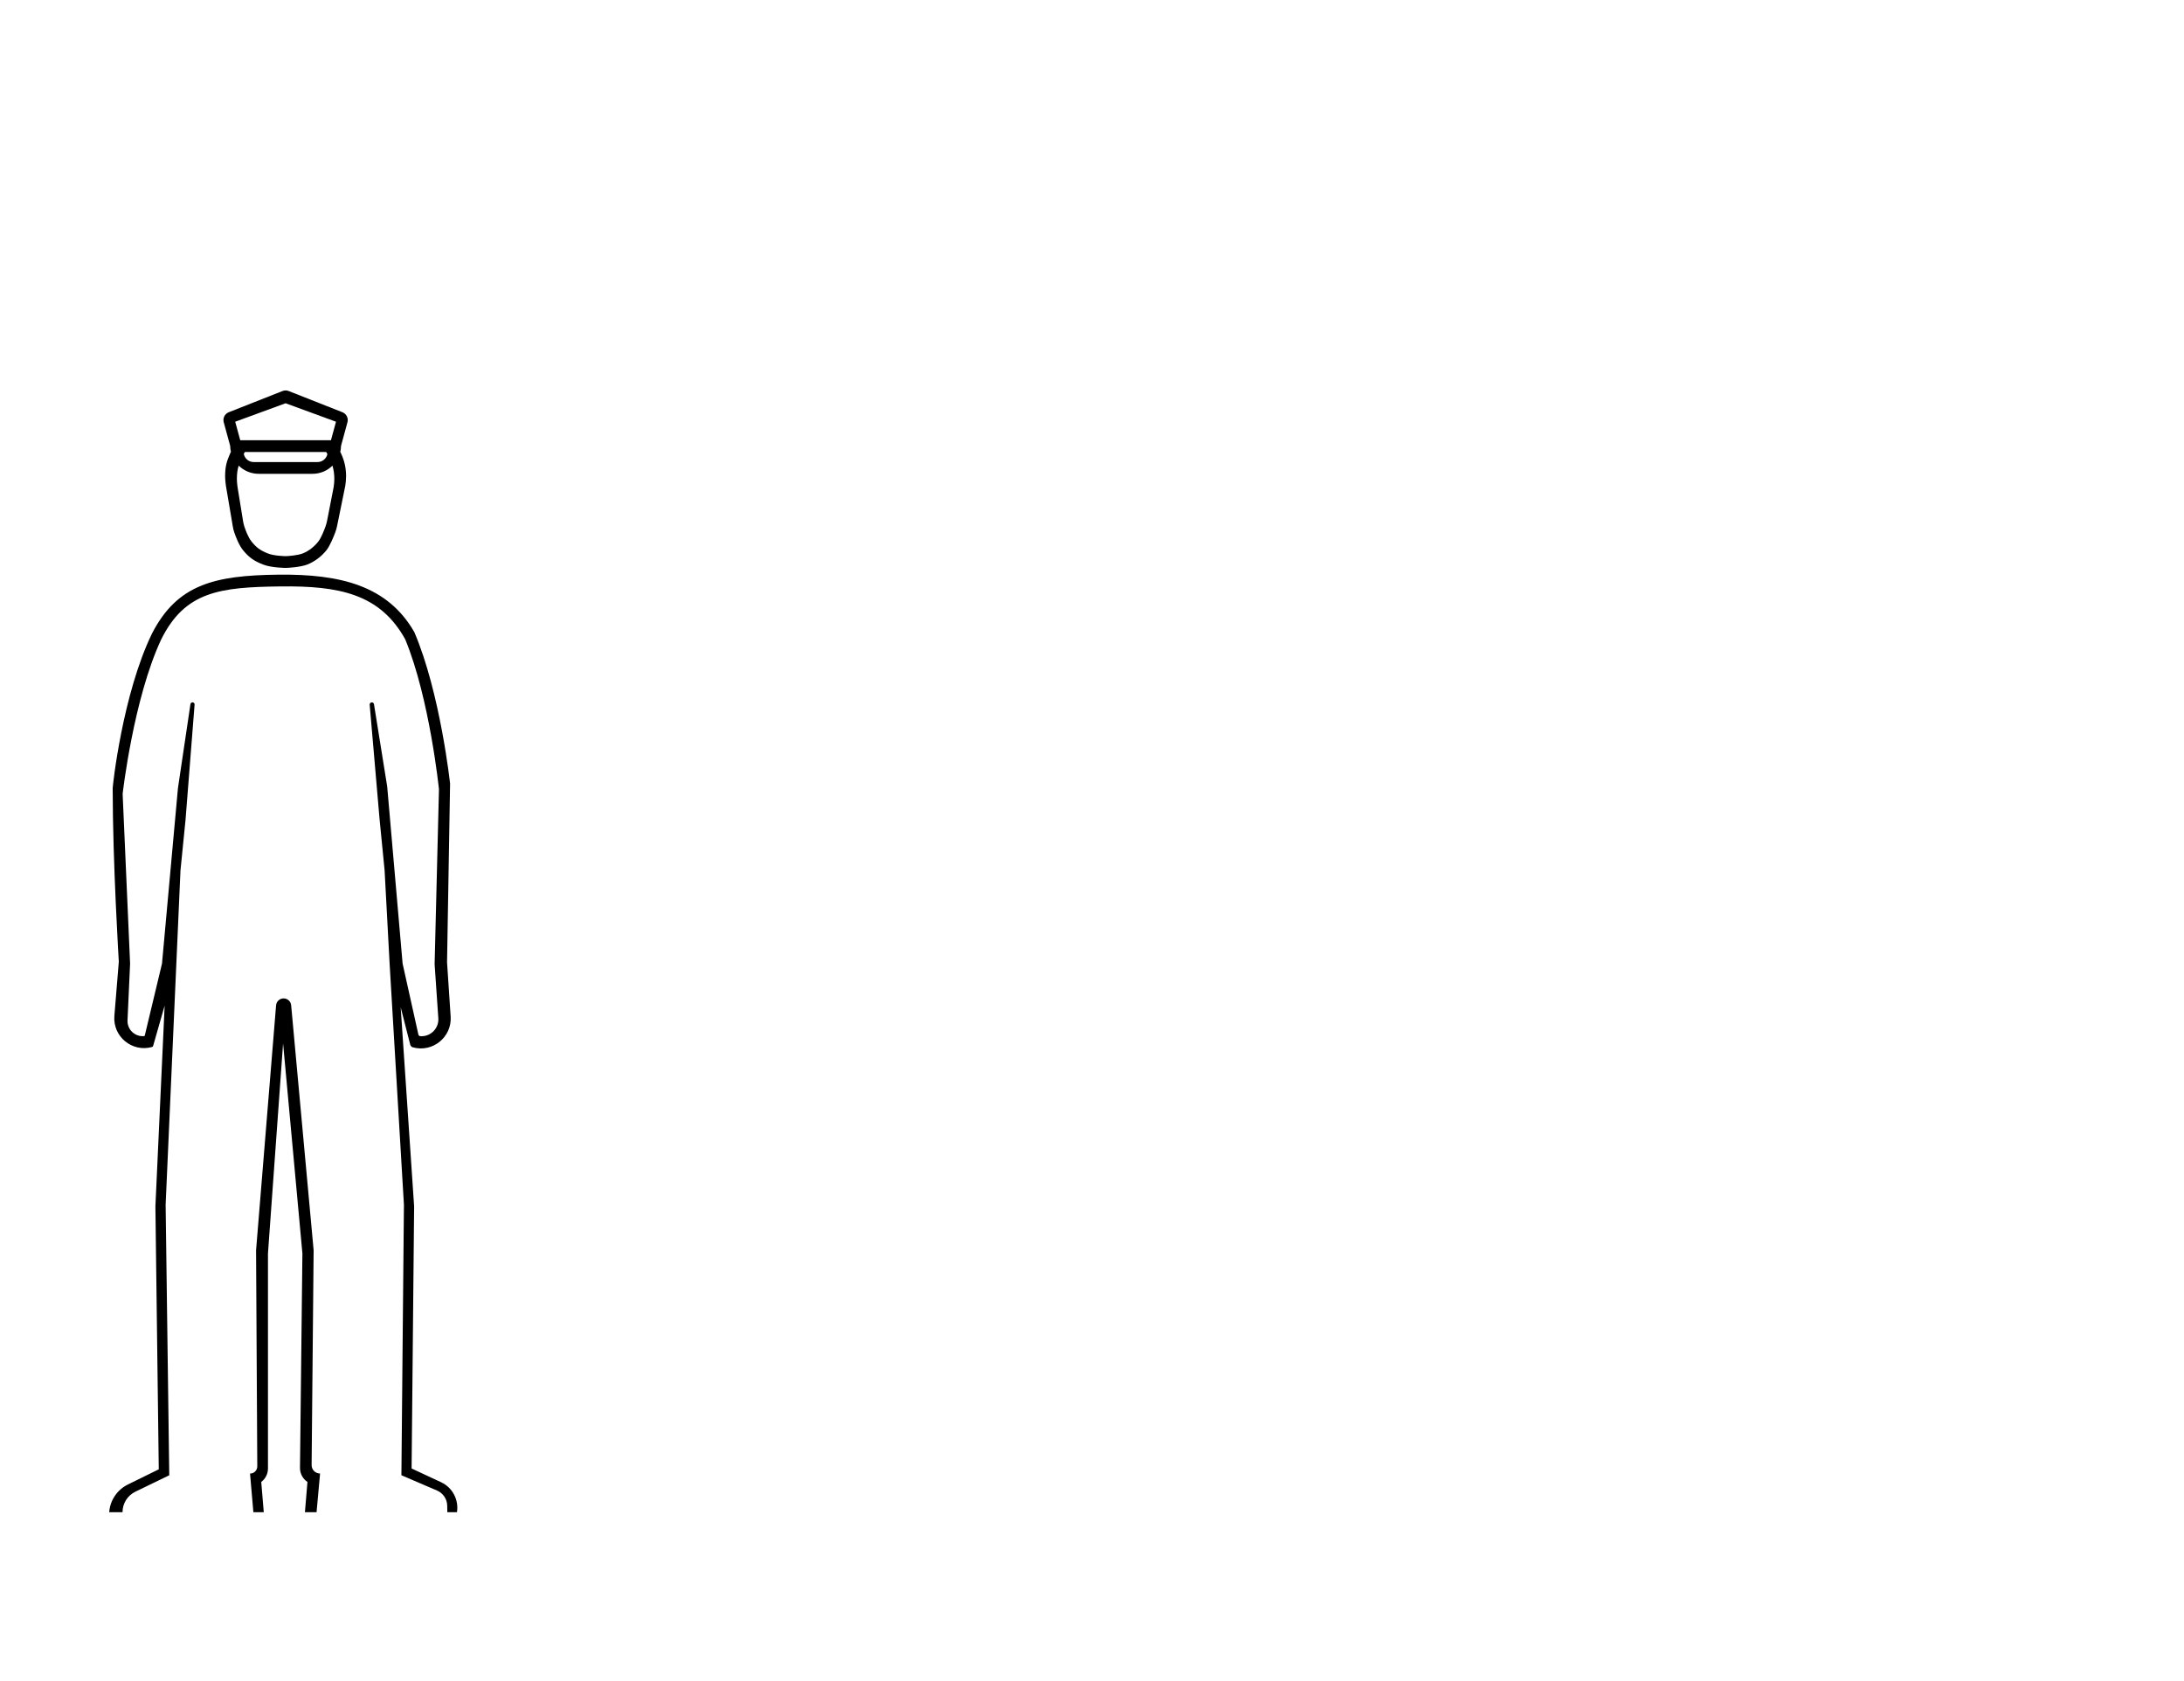
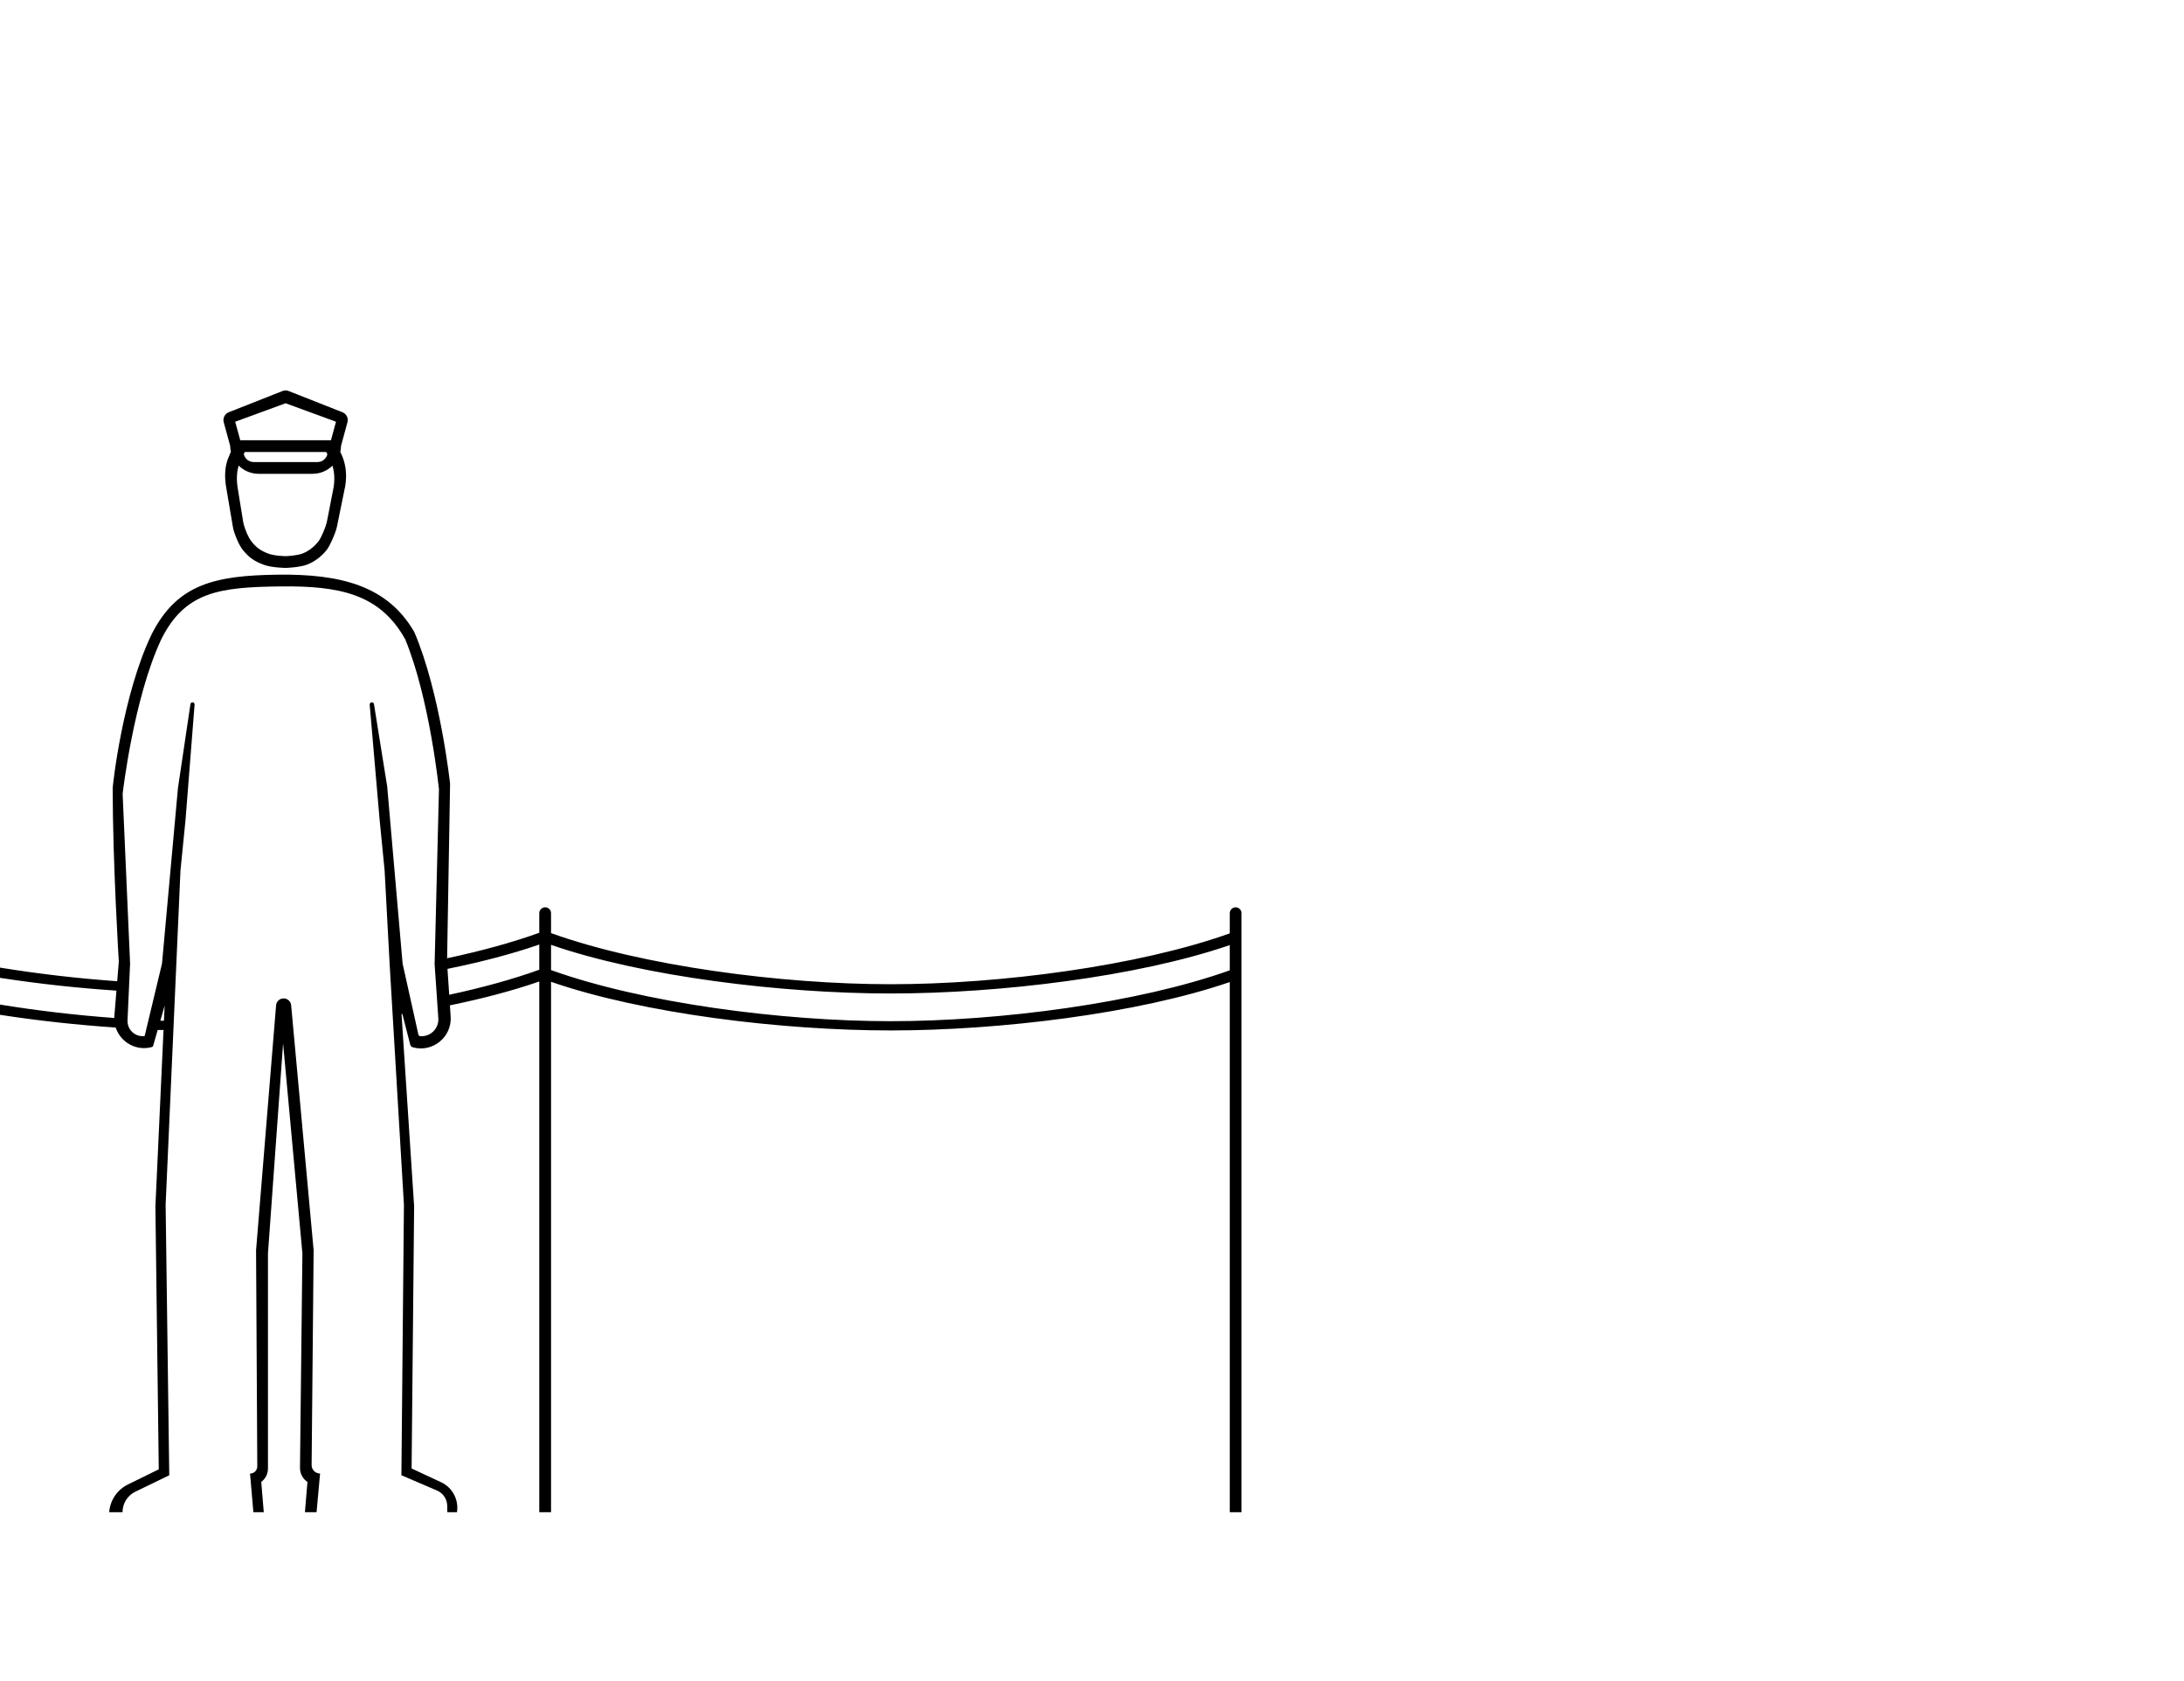
<svg xmlns="http://www.w3.org/2000/svg" width="1300" height="1000" viewBox="0 0 1300 1000" fill="none">
-   <path fill-rule="evenodd" clip-rule="evenodd" d="M206.822 251.321L202.997 265.346C202.972 266.575 202.817 267.773 202.545 268.925C202.728 269.297 202.907 269.674 203.081 270.054C205.091 274.437 205.998 278.669 206 283.452C206 285.255 205.8 287.411 205.514 289.194L200.65 313.027C200.399 314.256 200.075 315.468 199.637 316.644C198.596 319.437 196.435 324.821 194.324 327.473C191.399 331.149 187.157 334.402 182.649 336.086C178.88 337.494 171.842 337.996 170 338C170 338 161.699 337.931 156.865 336.086C151.417 334.007 148.382 331.977 144.703 327.511C142.213 324.489 140.265 319.288 139.381 316.658C139.019 315.579 138.77 314.47 138.58 313.348L134.487 289.194C134.487 289.194 133.992 285.702 134 283.452C134.02 278.101 134.746 274.959 136.919 270.054C137.097 269.653 137.273 269.266 137.448 268.893C137.18 267.75 137.028 266.564 137.004 265.345L133.179 251.321C132.508 248.861 133.795 246.291 136.167 245.355L168.165 232.724C169.344 232.259 170.657 232.259 171.836 232.724L203.834 245.355C206.205 246.291 207.493 248.861 206.822 251.321ZM145.105 270.121C145.325 269.734 145.551 269.362 145.785 269H194.124C194.384 269.401 194.634 269.809 194.875 270.225C194.31 272.951 191.894 275 189 275H151C148.07 275 145.63 272.899 145.105 270.121ZM142.083 277.124C141.303 279.615 141.011 281.864 141 285.032C140.993 286.928 141.392 289.871 141.392 289.871L144.657 310.026C144.831 311.105 145.06 312.171 145.398 313.21C146.137 315.481 147.673 319.687 149.622 322.161C152.585 325.925 155.03 327.635 159.419 329.387C163.313 330.941 170 331 170 331C171.484 330.996 177.153 330.573 180.189 329.387C183.821 327.968 187.238 325.227 189.595 322.129C191.244 319.961 192.932 315.626 193.797 313.219C194.205 312.084 194.503 310.917 194.734 309.733L198.608 289.871C198.839 288.368 199 286.552 199 285.032C198.999 282.245 198.649 279.681 197.898 277.142C194.832 280.147 190.633 282 186 282H154C149.358 282 145.151 280.14 142.083 277.124ZM200 251L197 262H143L140 251L170 240L200 251Z" fill="black" />
-   <path fill-rule="evenodd" clip-rule="evenodd" d="M90.504 377.001C72.976 413.036 67.074 467.501 67.074 469.164C67.074 513.001 70.72 572.371 70.72 572.371L68.081 604.62C67.074 616.924 78.639 626.464 90.527 623.135C90.823 623.052 91.055 622.821 91.14 622.525L98.004 598.501L92.504 718.001L94.504 874.501L76.13 883.526C69.843 886.614 65.629 892.766 65.022 899.745L65 900.001H157.004L155.504 882.001C158.022 880.113 159.504 877.149 159.504 874.001V746.001L168.504 621.001L180.004 746.001L178.565 873.593C178.527 876.966 180.197 880.13 183.004 882.001L181.504 900.001H272.004C273.187 892.604 269.319 885.32 262.527 882.159L245.004 874.001L246.504 718.001L238.504 599.501L244.184 621.75C244.382 622.524 244.979 623.132 245.749 623.344C257.562 626.6 269.056 617.226 268.243 605L266.099 572.741L267.906 466.405C267.906 466.405 262.068 412.323 246.627 376.219C230.725 348.539 202.658 341.596 165.683 342.022C127.564 342.456 105.553 347.826 90.504 377.001ZM95.98 380.515C79.44 415.786 73 472.47 73 472.47L77.44 573.492L75.903 607.247C75.653 612.733 80.311 617.172 85.778 616.66C85.97 616.642 86.13 616.503 86.175 616.315L96.43 573.492L105.92 469.09L113.364 419.067C113.454 418.464 113.969 418.016 114.579 418.011C115.305 418.005 115.881 418.622 115.824 419.347L110.43 488L107.43 518L98.59 717.02L100.75 878.04L80.571 887.81C75.898 890.073 72.93 894.808 72.93 900H150.82L148.83 877.02C151.218 877.037 153.159 875.098 153.145 872.71L152.42 744.135L164.332 598.357C164.523 596.02 166.476 594.22 168.821 594.22C171.148 594.22 173.093 595.994 173.305 598.312L186.685 744.12L185.488 871.94C185.461 874.733 187.727 877.007 190.52 876.99L188.43 900H266.262L266.198 896.148C266.132 892.212 263.763 888.681 260.146 887.127L238.93 878.015L240.43 717.007L231.93 573.855L228.93 518L225.93 487.5L220.051 419.418C219.986 418.666 220.578 418.02 221.333 418.02C221.965 418.02 222.504 418.479 222.604 419.103L230.47 468.08L239.647 573.492L249.035 615.721C249.155 616.26 249.615 616.658 250.166 616.698C256.252 617.148 261.323 612.102 260.905 606.015L258.697 573.855L261.29 469.77C261.29 469.77 255.782 415.854 241.21 380.515C226.204 353.42 201.832 348.603 166.94 349.02C130.969 349.445 110.181 351.957 95.98 380.515Z" fill="black" />
+   <path fill-rule="evenodd" clip-rule="evenodd" d="M206.82 251.321L202.995 265.346C202.97 266.575 202.815 267.771 202.544 268.923C202.727 269.296 202.906 269.673 203.081 270.054C205.091 274.437 205.998 278.669 206 283.452C206 285.255 205.8 287.411 205.514 289.194L200.65 313.027C200.399 314.256 200.075 315.468 199.637 316.644C198.596 319.437 196.435 324.821 194.324 327.473C191.399 331.149 187.157 334.402 182.649 336.086C178.88 337.494 171.842 337.996 170 338C170 338 161.699 337.931 156.865 336.086C151.417 334.007 148.382 331.977 144.703 327.511C142.213 324.489 140.265 319.288 139.381 316.658C139.019 315.579 138.77 314.47 138.58 313.348L134.487 289.194C134.487 289.194 133.992 285.702 134 283.452C134.02 278.101 134.746 274.959 136.919 270.054C137.096 269.654 137.272 269.268 137.447 268.896C137.179 267.752 137.026 266.565 137.002 265.345L133.177 251.321C132.506 248.861 133.794 246.291 136.165 245.355L168.163 232.724C169.342 232.259 170.655 232.259 171.834 232.724L203.832 245.355C206.203 246.291 207.491 248.861 206.82 251.321ZM145.103 270.123C145.324 269.736 145.55 269.363 145.785 269H194.124C194.383 269.4 194.633 269.808 194.874 270.222C194.309 272.95 191.893 275 188.998 275H150.998C148.069 275 145.629 272.9 145.103 270.123ZM142.083 277.125C141.303 279.616 141.011 281.865 141 285.032C140.993 286.928 141.392 289.871 141.392 289.871L144.657 310.026C144.831 311.105 145.06 312.171 145.398 313.21C146.137 315.481 147.673 319.687 149.622 322.161C152.585 325.925 155.03 327.635 159.419 329.387C163.313 330.941 170 331 170 331C171.484 330.996 177.153 330.573 180.189 329.387C183.821 327.968 187.238 325.227 189.595 322.129C191.244 319.961 192.932 315.626 193.797 313.219C194.205 312.084 194.503 310.917 194.734 309.733L198.608 289.871C198.839 288.368 199 286.552 199 285.032C198.999 282.245 198.649 279.68 197.898 277.141C194.832 280.147 190.631 282 185.998 282H153.998C149.357 282 145.15 280.14 142.083 277.125ZM199.998 251L196.998 262H142.998L139.998 251L169.998 240L199.998 251Z" fill="black" />
+   <path fill-rule="evenodd" clip-rule="evenodd" d="M67.074 469.164C67.074 467.501 72.976 413.036 90.504 377.001C105.553 347.826 127.564 342.456 165.683 342.022C202.658 341.596 230.725 348.539 246.627 376.219C262.068 412.323 267.906 466.405 267.906 466.405L266.14 570.321C286.137 566.073 304.826 560.997 321 555.149V543.5C321 541.567 322.567 540 324.5 540C326.433 540 328 541.567 328 543.5V555.361C382.465 574.914 465.03 585.78 530.2 585.78C595.206 585.78 677.541 574.968 732 555.508V543.5C732 541.567 733.567 540 735.5 540C737.433 540 739 541.567 739 543.5V900H732V584.49C677.257 603.333 594.843 613.29 530.2 613.29C465.396 613.29 382.74 603.293 328 584.348V900H321V584.143C305.244 589.632 287.143 594.376 267.801 598.35L268.243 604.998C269.056 617.225 257.562 626.6 245.748 623.344C244.978 623.132 244.382 622.524 244.183 621.752L239.5 603.5H239L246.504 718.001L245.004 874.001L262.527 882.159C269.319 885.32 273.187 892.604 272.004 900.001H181.504L183.004 882.001C180.197 880.13 178.527 876.966 178.565 873.593L180.004 746.001L168.504 621.001L159.504 746.001V874.001C159.504 877.149 158.022 880.113 155.504 882.001L157.004 900.001H65L65.022 899.745C65.629 892.766 69.843 886.614 76.13 883.526L94.504 874.501L92.504 718.001L97.337 613H93.861L91.14 622.525C91.055 622.821 90.823 623.052 90.527 623.135C81.007 625.8 71.694 620.214 68.879 611.563C46.117 610.033 22.65 607.493 0 603.981V597.885C22.337 601.541 45.496 604.226 68.021 605.869C68.027 605.456 68.046 605.04 68.081 604.62L69.31 589.592C46.414 588.065 22.793 585.516 0 581.981V575.885C22.915 579.636 46.695 582.364 69.769 583.995L70.72 572.371C70.72 572.371 67.074 513.001 67.074 469.164ZM95.433 607.5H97.59L98.004 598.501L95.433 607.5ZM267.383 592.055C286.911 587.862 305.162 582.875 321 577.149V562.143C304.852 567.769 286.242 572.611 266.358 576.644L267.383 592.055ZM73 472.47C73 472.47 79.44 415.786 95.98 380.515C110.181 351.957 130.969 349.445 166.94 349.02C201.832 348.603 226.204 353.42 241.21 380.515C255.782 415.854 261.29 469.77 261.29 469.77L258.697 573.855L260.905 606.015C261.323 612.102 256.252 617.148 250.166 616.698C249.615 616.658 249.155 616.26 249.035 615.721L239.647 573.492L230.47 468.08L222.604 419.103C222.504 418.479 221.965 418.02 221.333 418.02C220.578 418.02 219.986 418.666 220.051 419.418L225.93 487.5L228.93 518L231.93 573.855L240.43 717.007L238.93 878.015L260.146 887.127C263.763 888.681 266.132 892.212 266.198 896.148L266.262 900H188.43L190.52 876.99C187.727 877.007 185.461 874.733 185.488 871.94L186.685 744.12L173.305 598.312C173.093 595.994 171.148 594.22 168.821 594.22C166.476 594.22 164.523 596.02 164.332 598.357L152.42 744.135L153.145 872.71C153.159 875.098 151.218 877.037 148.83 877.02L150.82 900H72.93C72.93 894.808 75.898 890.073 80.571 887.81L100.75 878.04L98.59 717.02L107.43 518L110.43 488L115.824 419.347C115.881 418.622 115.305 418.005 114.579 418.011C113.969 418.016 113.454 418.464 113.364 419.067L105.92 469.09L96.43 573.492L86.175 616.315C86.13 616.503 85.97 616.642 85.778 616.66C80.311 617.172 75.653 612.733 75.903 607.247L77.44 573.492L73 472.47ZM530.2 607.78C465.03 607.78 382.465 596.914 328 577.361V562.348C382.74 581.293 465.396 591.29 530.2 591.29C594.843 591.29 677.257 581.333 732 562.49V577.508C677.541 596.968 595.206 607.78 530.2 607.78Z" fill="black" />
</svg>
